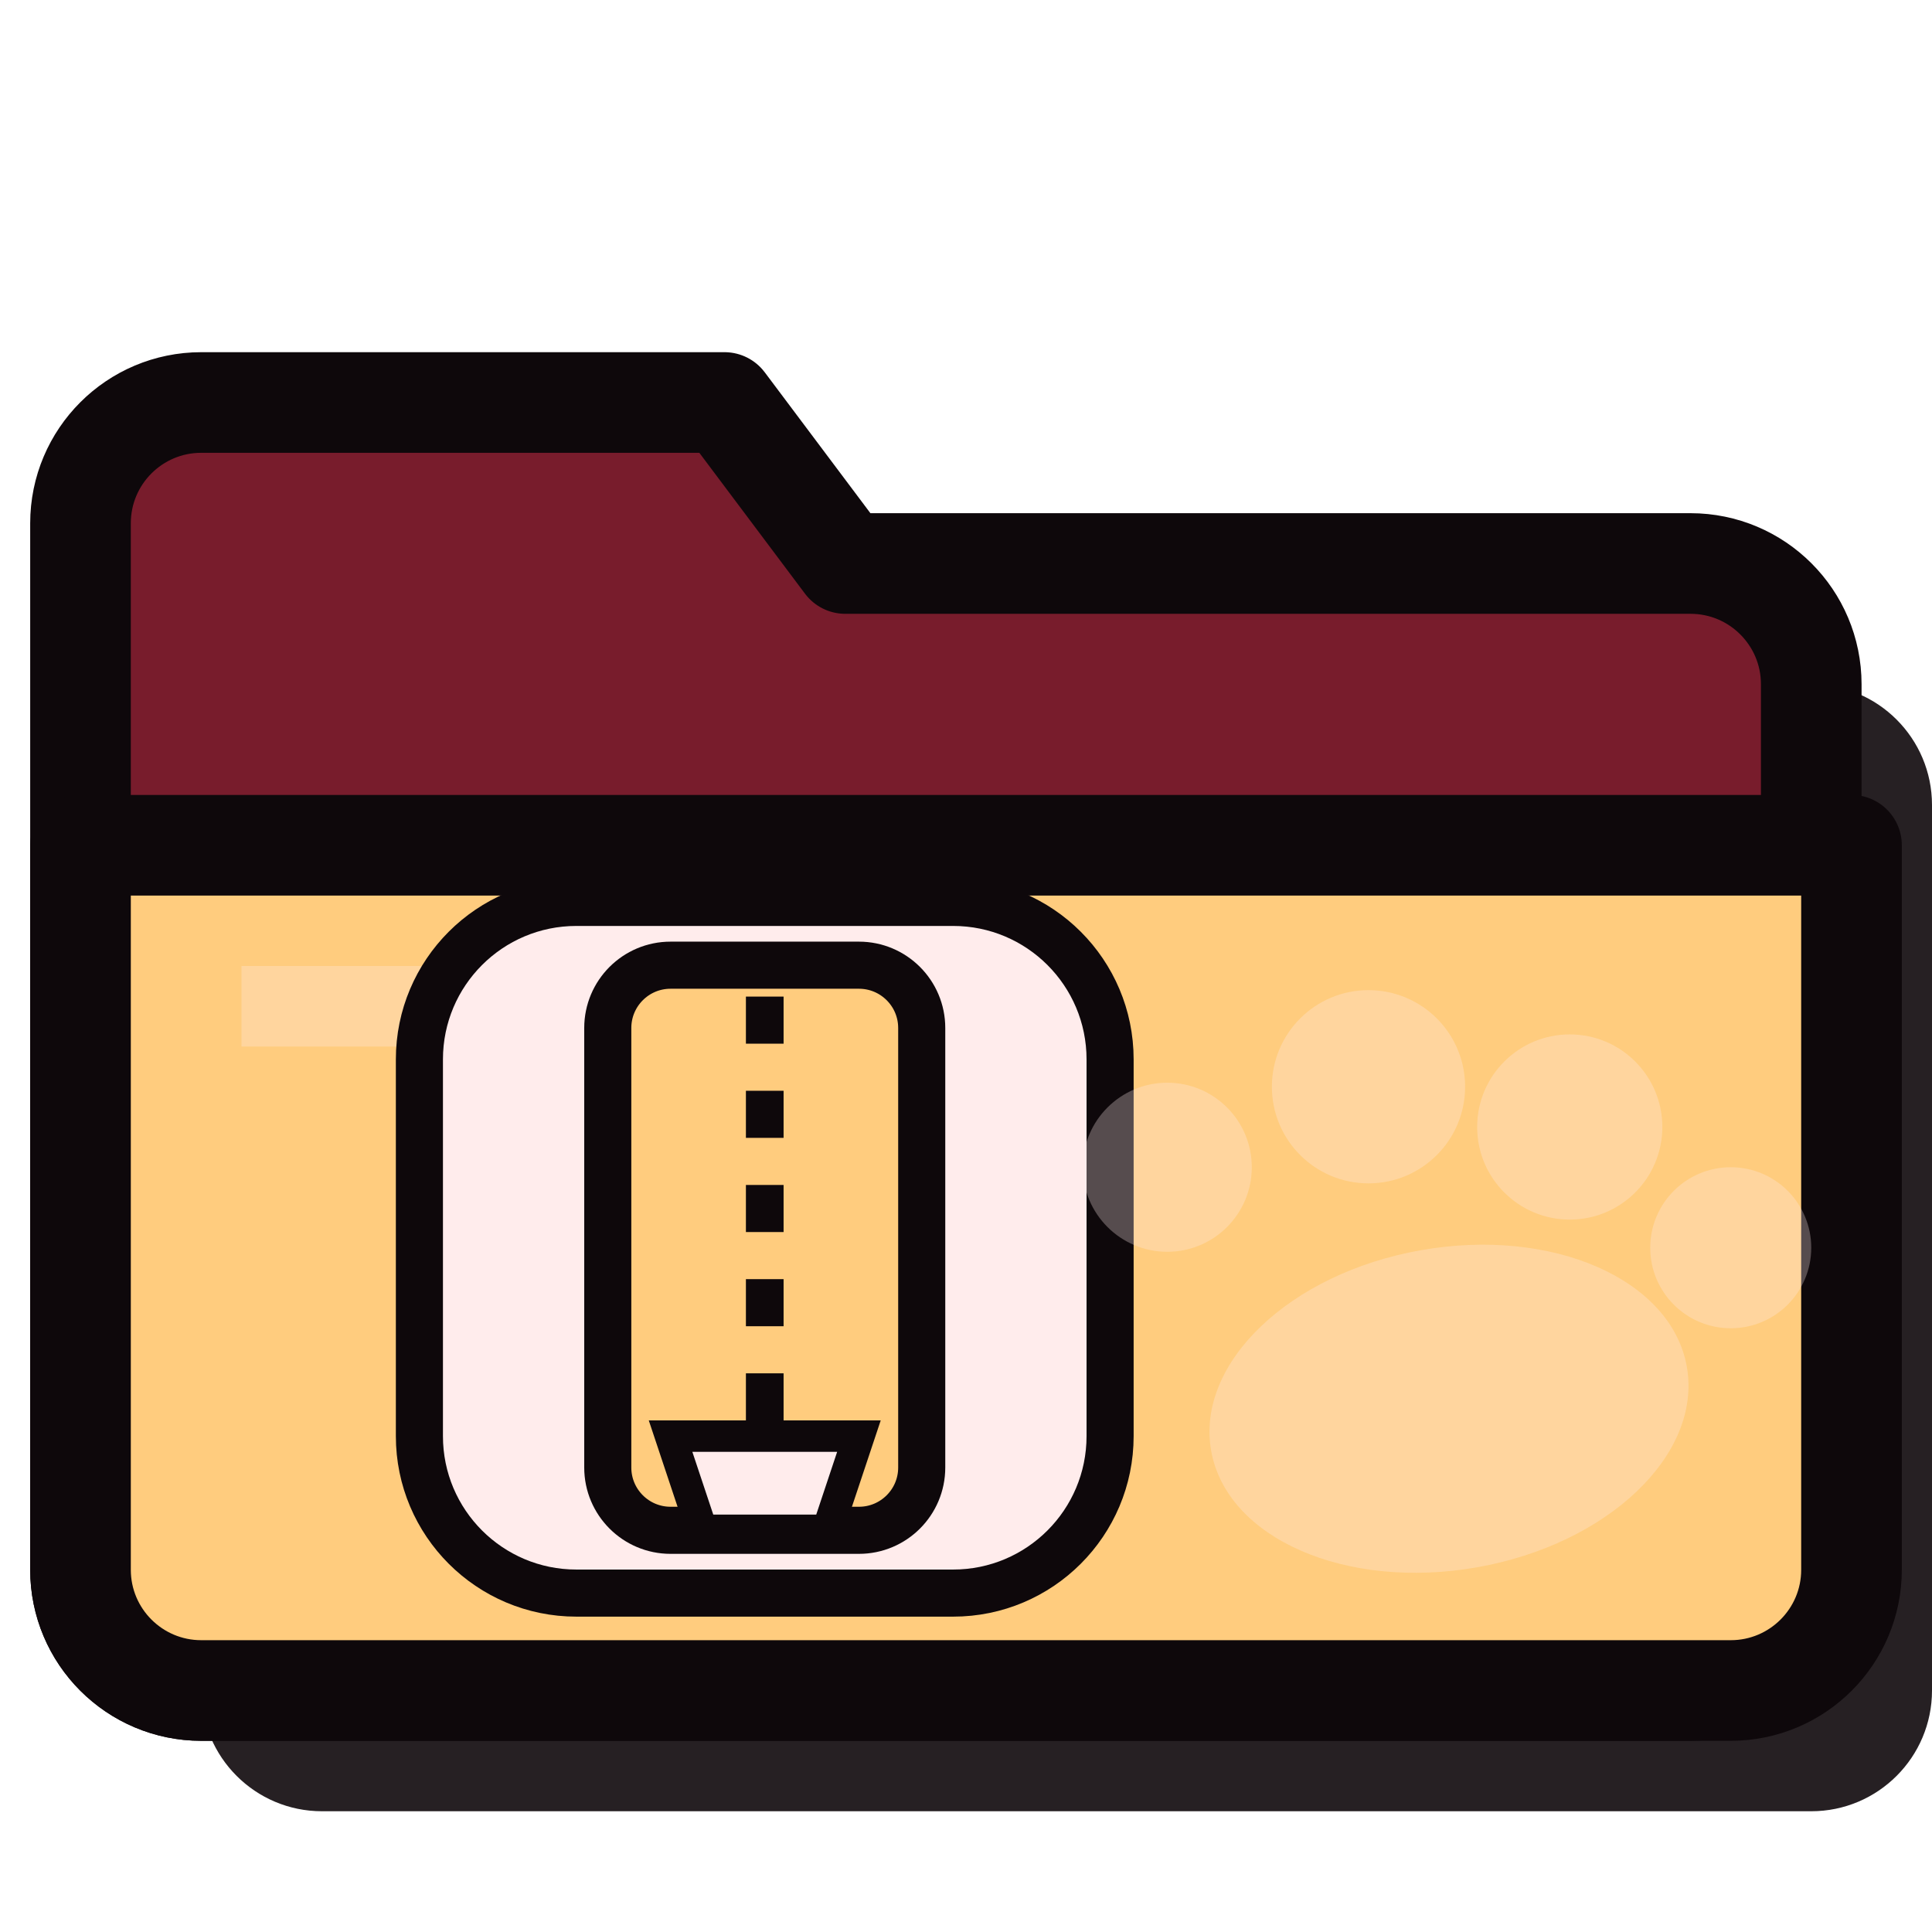
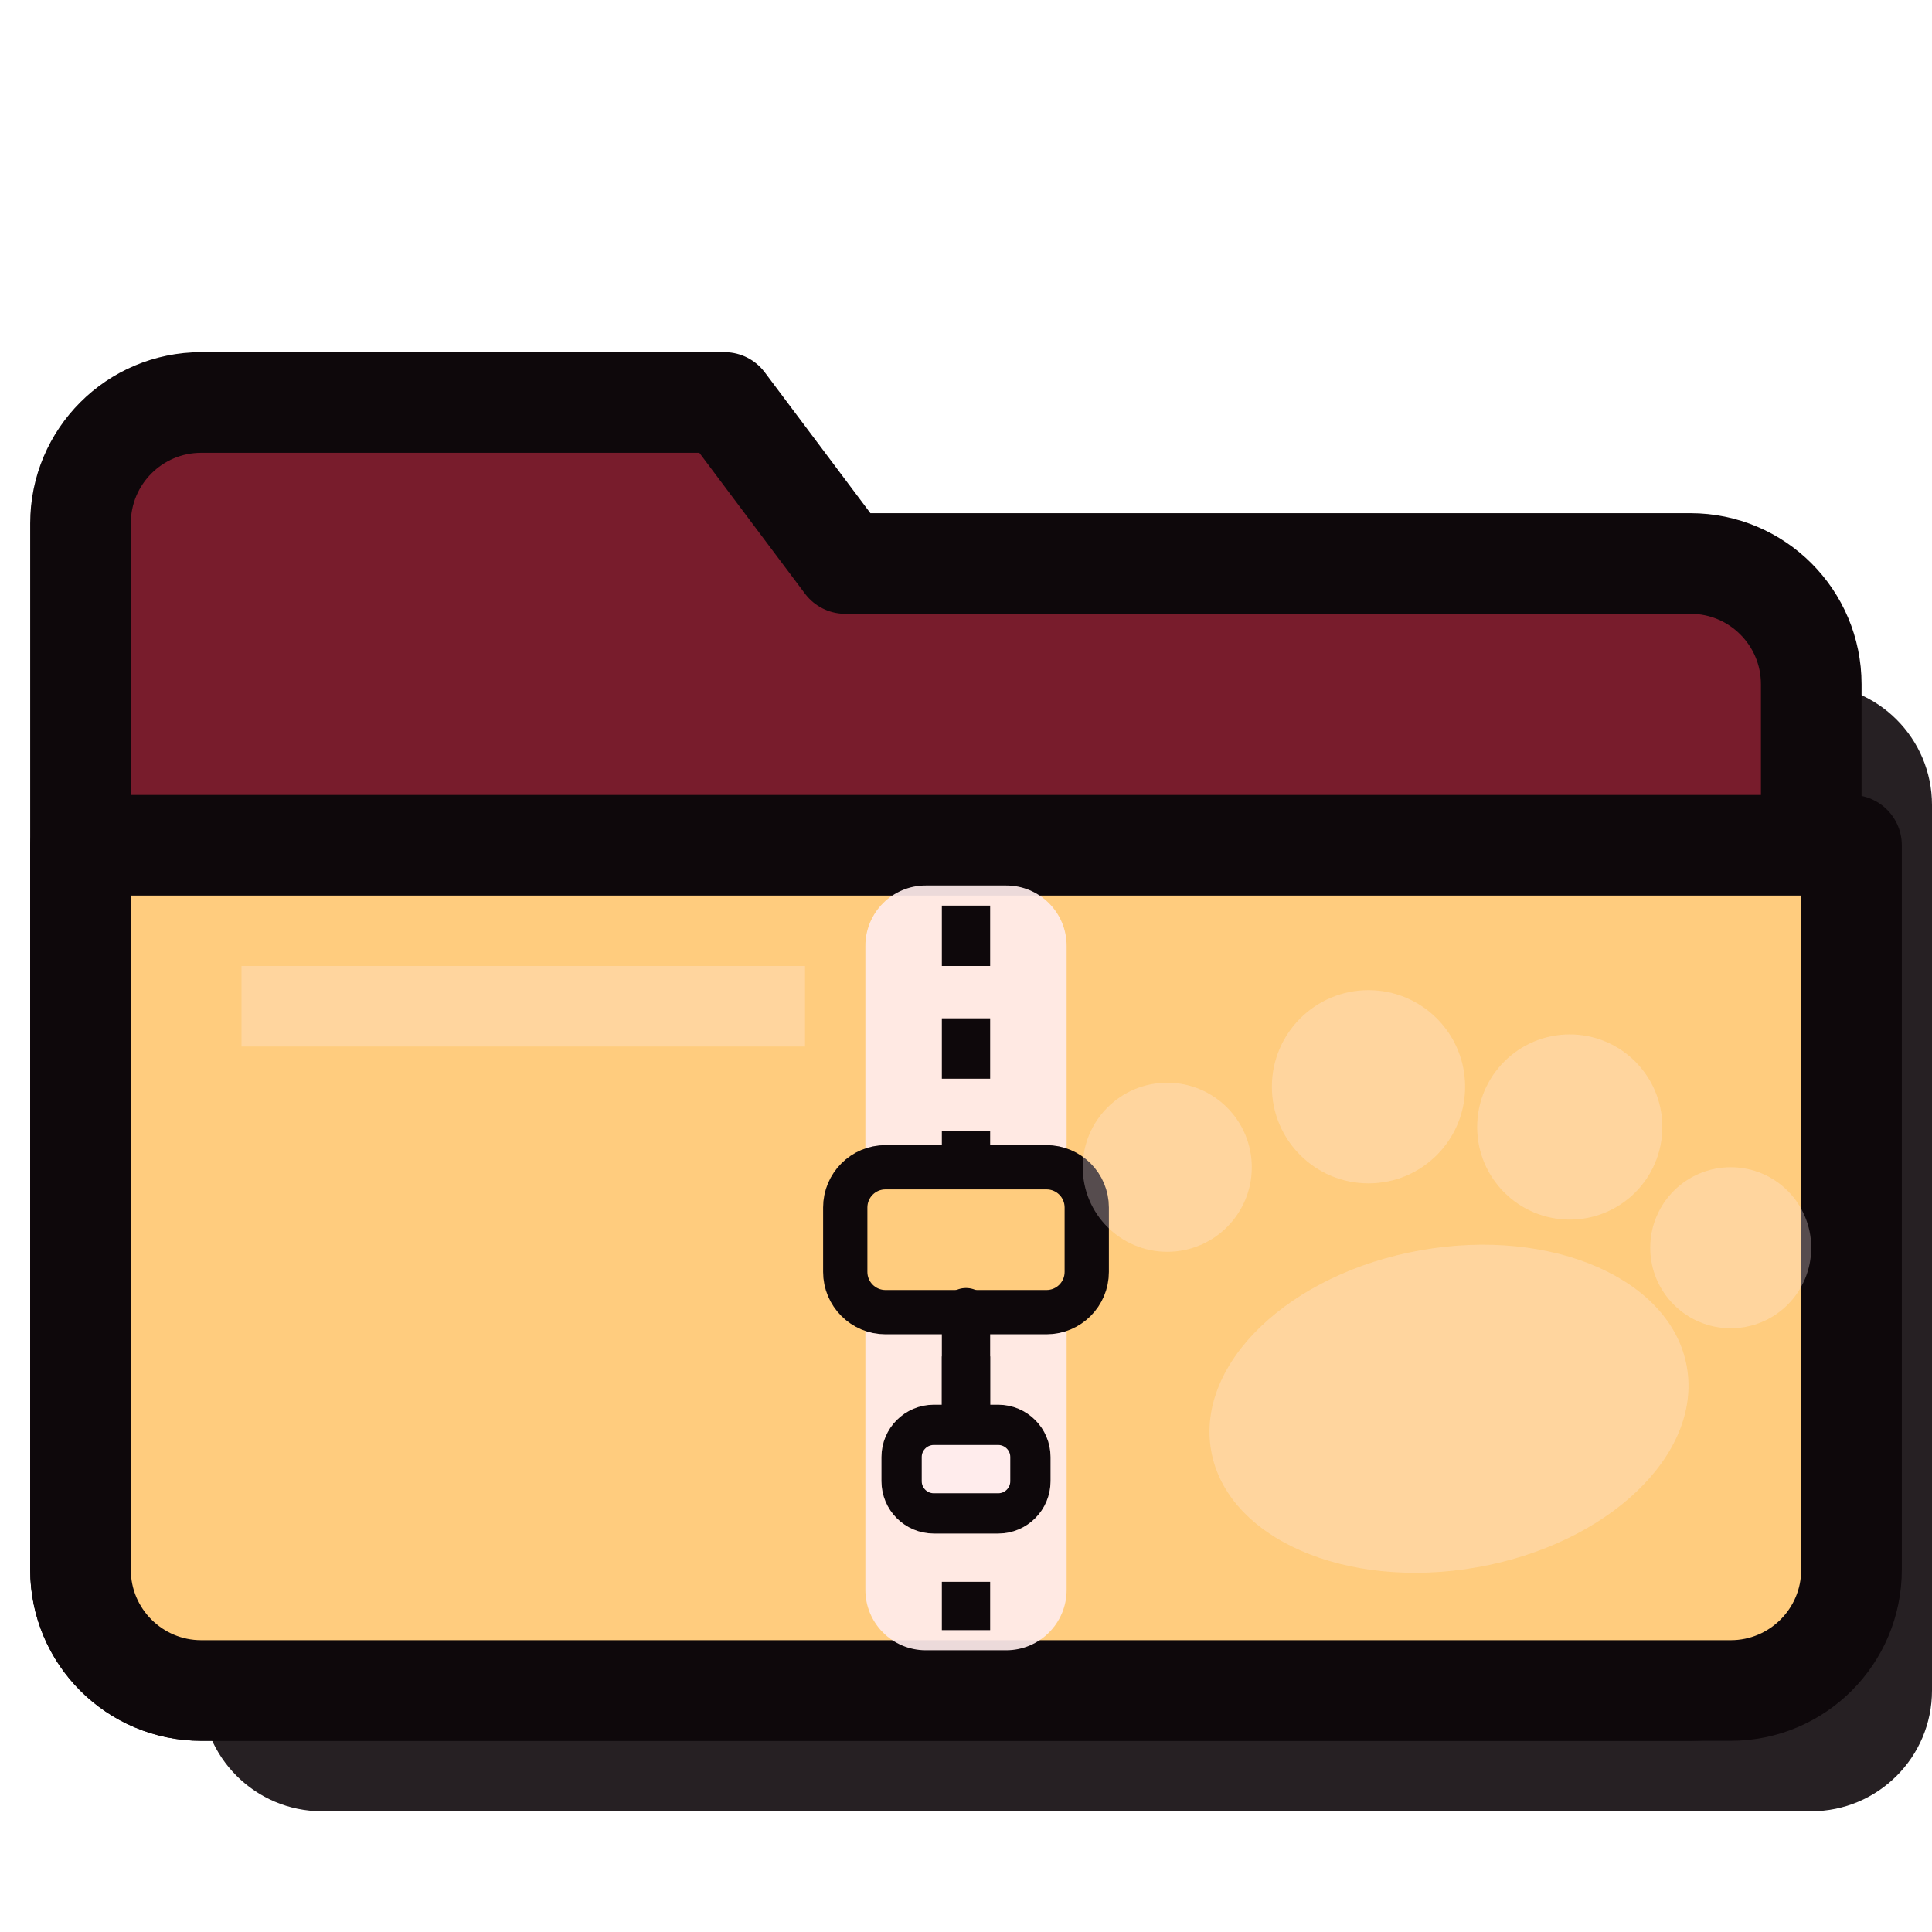
<svg xmlns="http://www.w3.org/2000/svg" width="48" height="48" viewBox="0 0 48 48">
  <path d="M5 10 H18 L21 14 H42 A3 3 0 0 1 45 17 V39 A3 3 0 0 1 42 42 H5 A3 3 0 0 1 2 39 V13 A3 3 0 0 1 5 10 Z" transform="translate(3 3)" fill="#0E080B" opacity="0.9" />
  <path d="M5 10 H18 L21 14 H42 A3 3 0 0 1 45 17 V39 A3 3 0 0 1 42 42 H5 A3 3 0 0 1 2 39 V13 A3 3 0 0 1 5 10 Z" fill="#781C2C" stroke="#0E080B" stroke-width="2.5" stroke-linejoin="round" />
  <path d="M2 21 H46 V39 A3 3 0 0 1 43 42 H5 A3 3 0 0 1 2 39 Z" fill="#FFCC7E" stroke="#0E080B" stroke-width="2.5" stroke-linejoin="round" />
  <path d="M6 24 H20 V26 H6 Z" fill="#FFECEC" opacity="0.30" />
-   <g transform="translate(19 31) scale(0.78)">
-     <rect x="-11" y="-11" width="22" height="22" rx="5" fill="#FFECEC" stroke="#0E080B" stroke-width="1.5" />
-     <rect x="-5" y="-9" width="10" height="18" rx="2" fill="#FFCC7E" stroke="#0E080B" stroke-width="1.5" />
-     <path d="M0 -8 V6" stroke="#0E080B" stroke-width="1.2" stroke-dasharray="1.5 1.5" />
-     <path d="M-3 6 H3 L2 9 H-2 Z" fill="#FFECEC" stroke="#0E080B" stroke-width="1" />
-   </g>
+   <rect x="21.5" y="22" width="5" height="19" rx="1.5" fill="#FFECEC" opacity="0.92" />
+   <path d="M24 22.5 V40.5" stroke="#0E080B" stroke-width="1.2" stroke-dasharray="1.5 1.3" />
+   <rect x="21" y="29" width="6" height="3.6" rx="1" fill="#FFCC7E" stroke="#0E080B" stroke-width="1.1" />
+   <path d="M24 32.6 V35.4" stroke="#0E080B" stroke-width="1.2" stroke-linecap="round" />
+   <rect x="22.4" y="35.4" width="3.2" height="2.2" rx="0.8" fill="#FFECEC" stroke="#0E080B" stroke-width="1" />
  <g fill="#FFECEC" opacity="0.30">
    <circle cx="29" cy="29" r="2.1" />
    <circle cx="34" cy="27" r="2.4" />
    <circle cx="39" cy="28" r="2.3" />
    <circle cx="43" cy="31" r="2.0" />
    <ellipse cx="36" cy="35" rx="6" ry="4" transform="rotate(-10 36 35)" />
  </g>
</svg>
